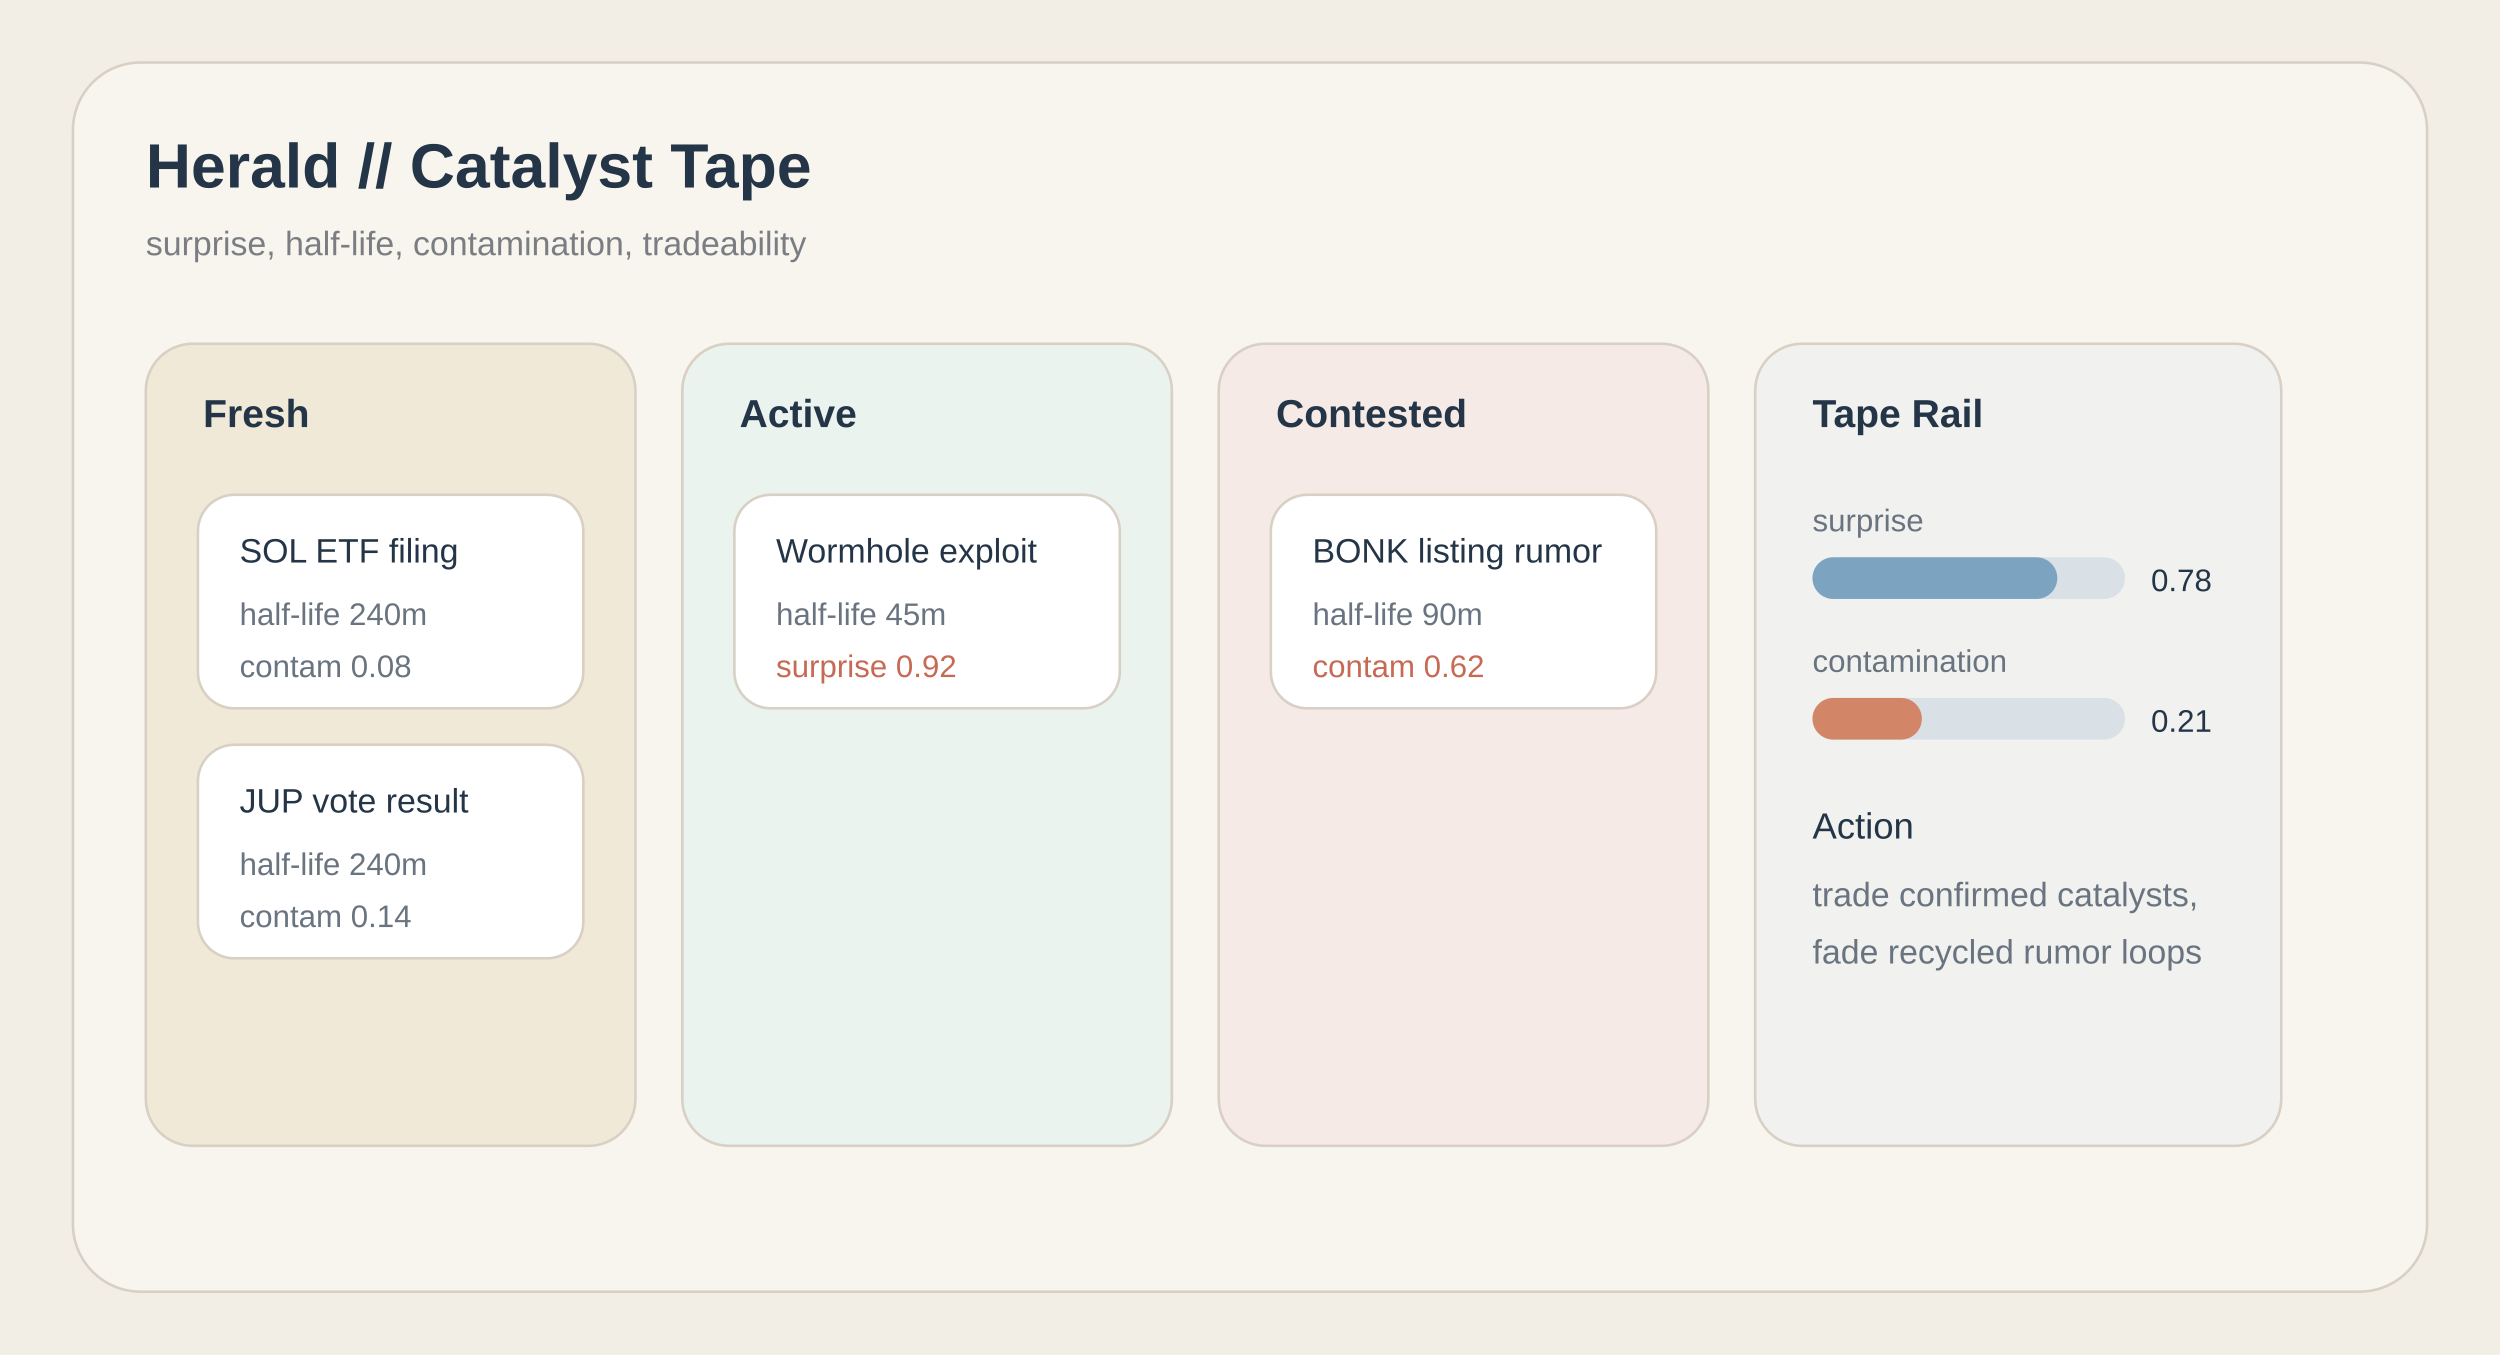
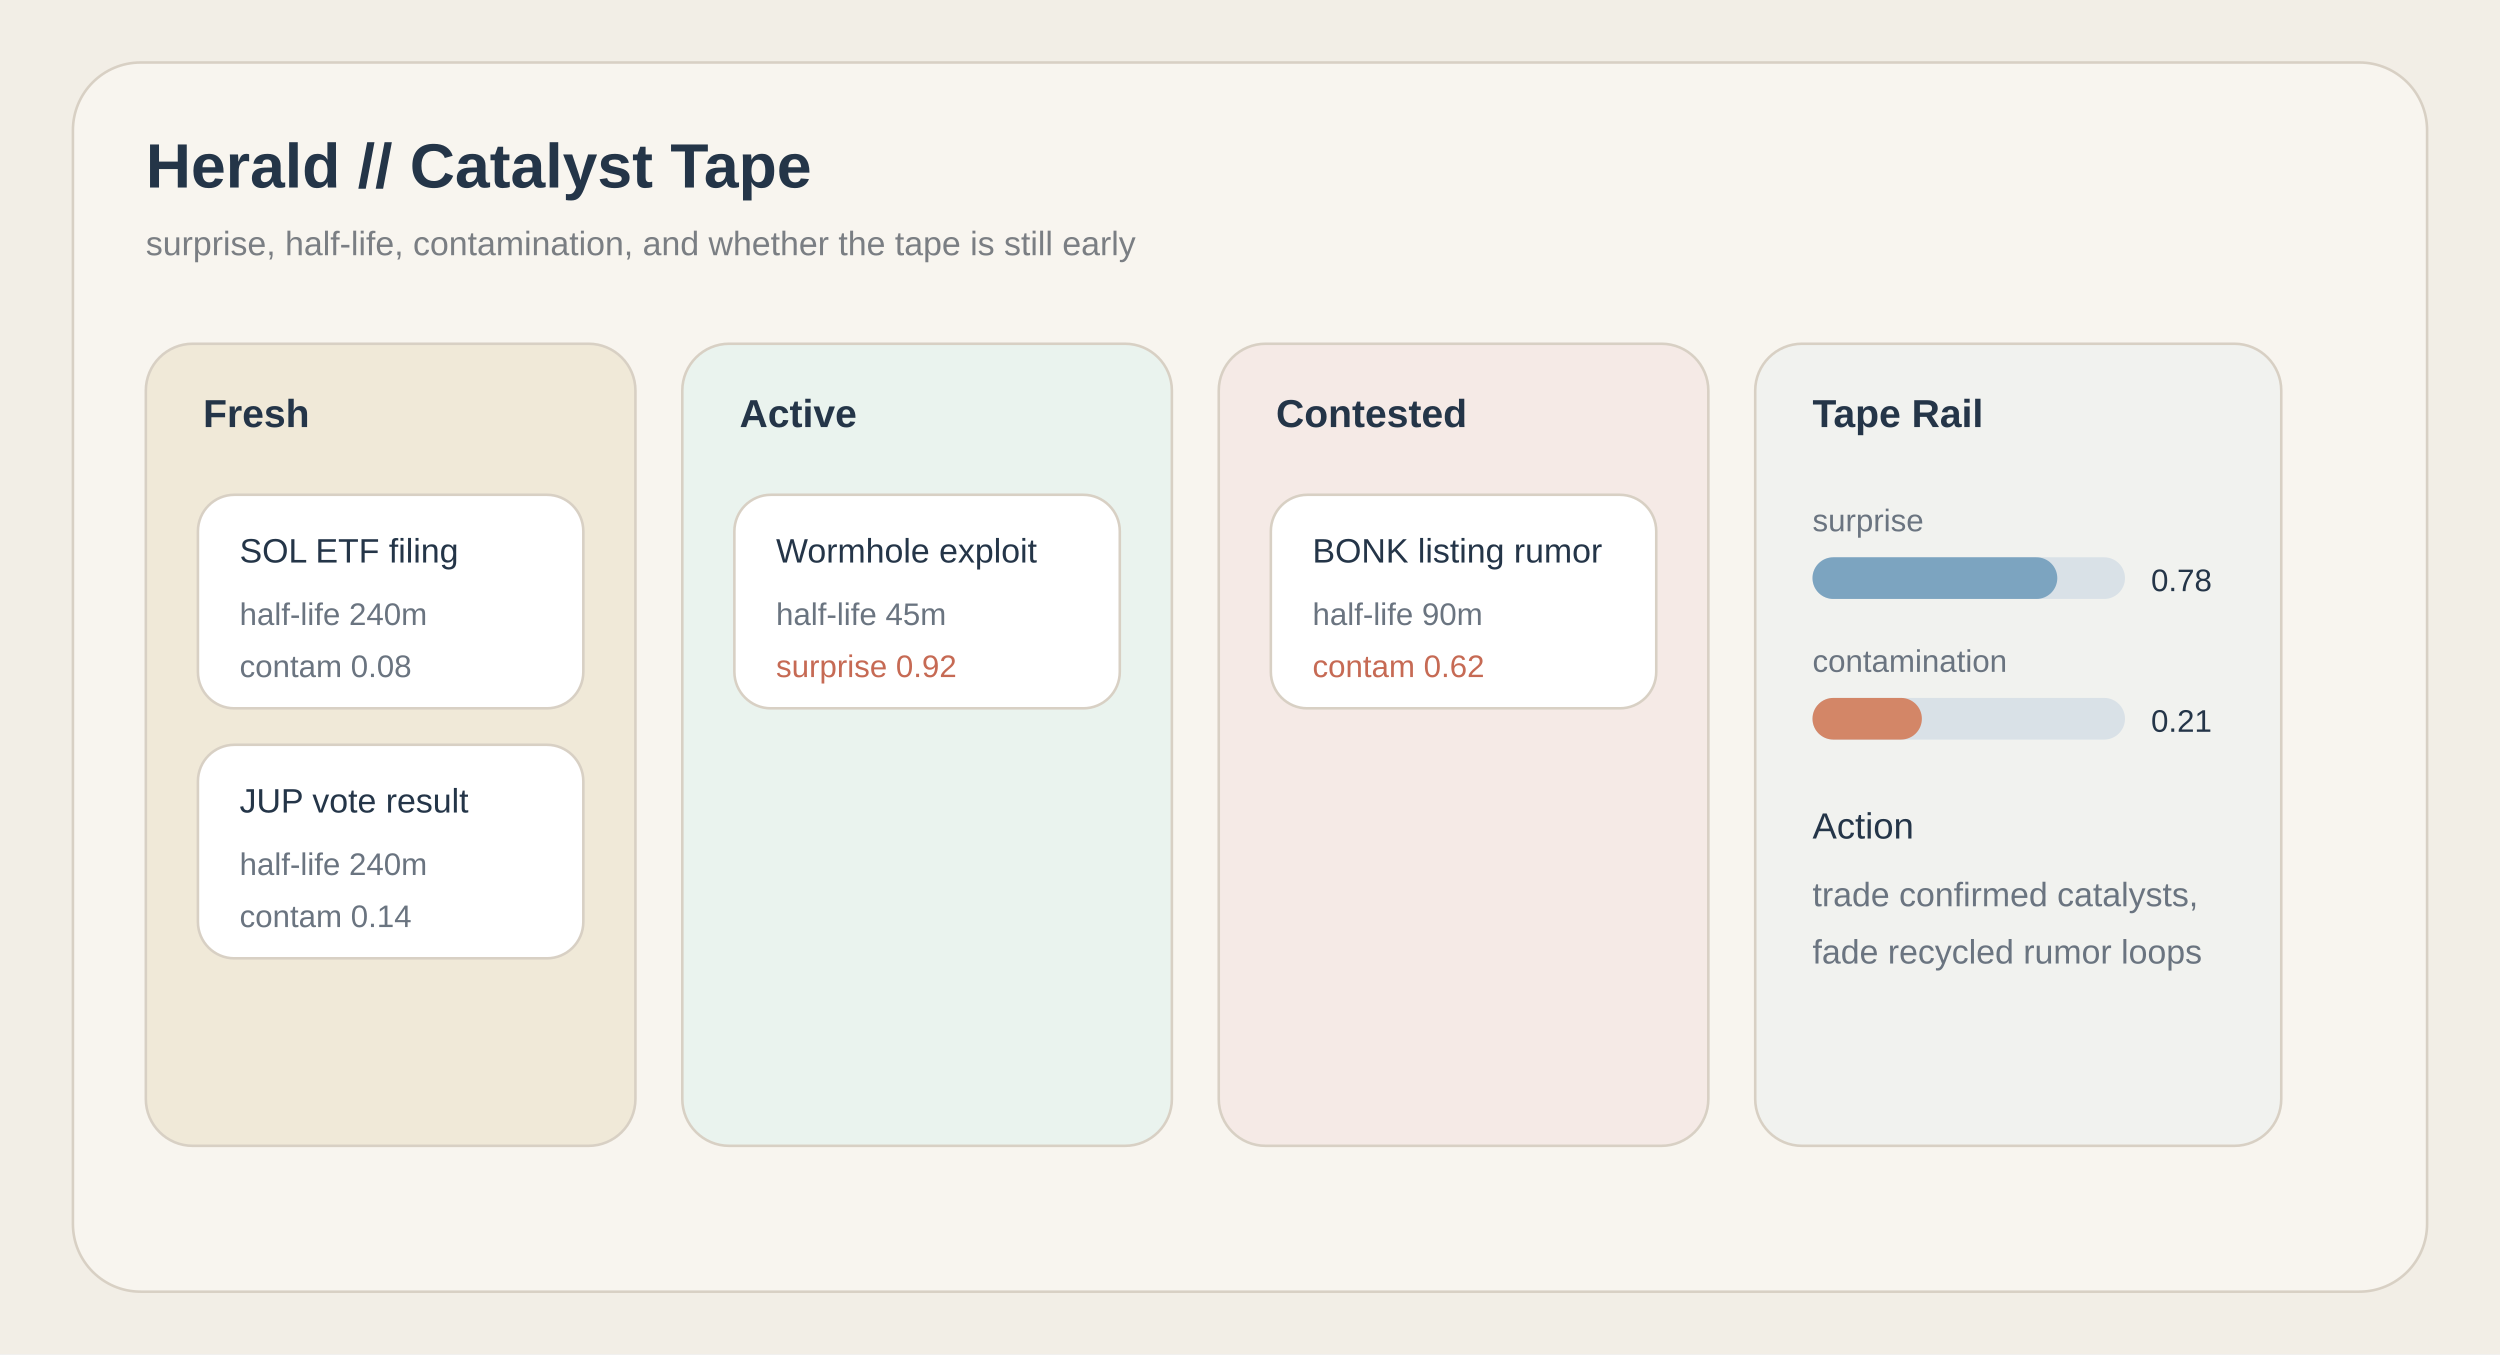
<svg xmlns="http://www.w3.org/2000/svg" width="960" height="520" viewBox="0 0 960 520" fill="none">
  <rect width="960" height="520" fill="#F2EEE6" />
  <rect x="28" y="24" width="904" height="472" rx="26" fill="#F8F5EF" stroke="#D8D0C4" />
  <text x="56" y="72" fill="#243548" font-family="Arial, sans-serif" font-size="24" font-weight="700">Herald // Catalyst Tape</text>
-   <text x="56" y="98" fill="#7A7E83" font-family="Arial, sans-serif" font-size="13">surprise, half-life, contamination, tradeability</text>
+   <text x="56" y="98" fill="#7A7E83" font-family="Arial, sans-serif" font-size="13">surprise, half-life, contamination, and whether the tape is still early</text>
  <rect x="56" y="132" width="188" height="308" rx="18" fill="#F0E9D8" stroke="#D8D0C4" />
  <text x="78" y="164" fill="#243548" font-family="Arial, sans-serif" font-size="15" font-weight="700">Fresh</text>
  <rect x="76" y="190" width="148" height="82" rx="14" fill="#FFFFFF" stroke="#D8D0C4" />
  <text x="92" y="216" fill="#243548" font-family="Arial, sans-serif" font-size="13">SOL ETF filing</text>
  <text x="92" y="240" fill="#6A7480" font-family="Arial, sans-serif" font-size="12">half-life 240m</text>
  <text x="92" y="260" fill="#6A7480" font-family="Arial, sans-serif" font-size="12">contam 0.08</text>
  <rect x="76" y="286" width="148" height="82" rx="14" fill="#FFFFFF" stroke="#D8D0C4" />
  <text x="92" y="312" fill="#243548" font-family="Arial, sans-serif" font-size="13">JUP vote result</text>
  <text x="92" y="336" fill="#6A7480" font-family="Arial, sans-serif" font-size="12">half-life 240m</text>
  <text x="92" y="356" fill="#6A7480" font-family="Arial, sans-serif" font-size="12">contam 0.14</text>
  <rect x="262" y="132" width="188" height="308" rx="18" fill="#EAF3EE" stroke="#D8D0C4" />
  <text x="284" y="164" fill="#243548" font-family="Arial, sans-serif" font-size="15" font-weight="700">Active</text>
  <rect x="282" y="190" width="148" height="82" rx="14" fill="#FFFFFF" stroke="#D8D0C4" />
  <text x="298" y="216" fill="#243548" font-family="Arial, sans-serif" font-size="13">Wormhole exploit</text>
  <text x="298" y="240" fill="#6A7480" font-family="Arial, sans-serif" font-size="12">half-life 45m</text>
  <text x="298" y="260" fill="#C66A54" font-family="Arial, sans-serif" font-size="12">surprise 0.92</text>
  <rect x="468" y="132" width="188" height="308" rx="18" fill="#F5EAE6" stroke="#D8D0C4" />
  <text x="490" y="164" fill="#243548" font-family="Arial, sans-serif" font-size="15" font-weight="700">Contested</text>
  <rect x="488" y="190" width="148" height="82" rx="14" fill="#FFFFFF" stroke="#D8D0C4" />
  <text x="504" y="216" fill="#243548" font-family="Arial, sans-serif" font-size="13">BONK listing rumor</text>
  <text x="504" y="240" fill="#6A7480" font-family="Arial, sans-serif" font-size="12">half-life 90m</text>
  <text x="504" y="260" fill="#C66A54" font-family="Arial, sans-serif" font-size="12">contam 0.62</text>
  <rect x="674" y="132" width="202" height="308" rx="18" fill="#F1F2EF" stroke="#D8D0C4" />
  <text x="696" y="164" fill="#243548" font-family="Arial, sans-serif" font-size="15" font-weight="700">Tape Rail</text>
  <text x="696" y="204" fill="#6A7480" font-family="Arial, sans-serif" font-size="12">surprise</text>
  <rect x="696" y="214" width="120" height="16" rx="8" fill="#D9E1E7" />
  <rect x="696" y="214" width="94" height="16" rx="8" fill="#7CA4C0" />
  <text x="826" y="227" fill="#243548" font-family="Arial, sans-serif" font-size="12">0.78</text>
  <text x="696" y="258" fill="#6A7480" font-family="Arial, sans-serif" font-size="12">contamination</text>
  <rect x="696" y="268" width="120" height="16" rx="8" fill="#D9E1E7" />
  <rect x="696" y="268" width="42" height="16" rx="8" fill="#D38667" />
  <text x="826" y="281" fill="#243548" font-family="Arial, sans-serif" font-size="12">0.21</text>
  <text x="696" y="322" fill="#243548" font-family="Arial, sans-serif" font-size="14">Action</text>
  <text x="696" y="348" fill="#6A7480" font-family="Arial, sans-serif" font-size="13">trade confirmed catalysts,</text>
  <text x="696" y="370" fill="#6A7480" font-family="Arial, sans-serif" font-size="13">fade recycled rumor loops</text>
</svg>
